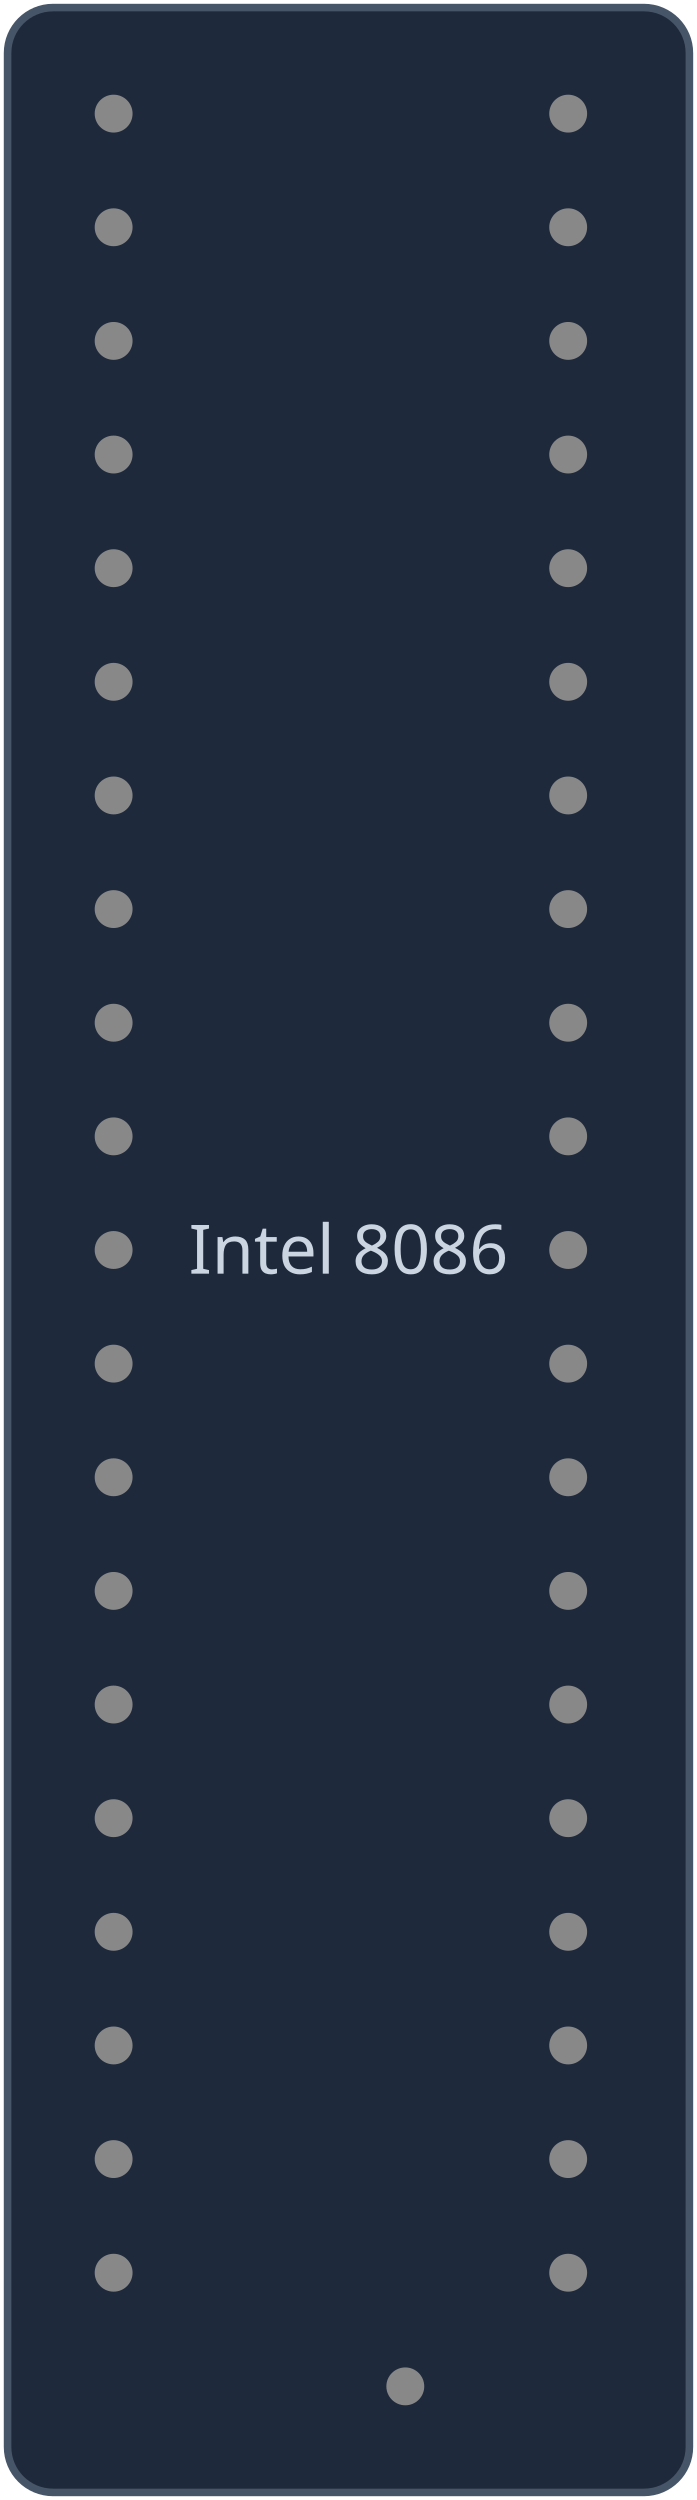
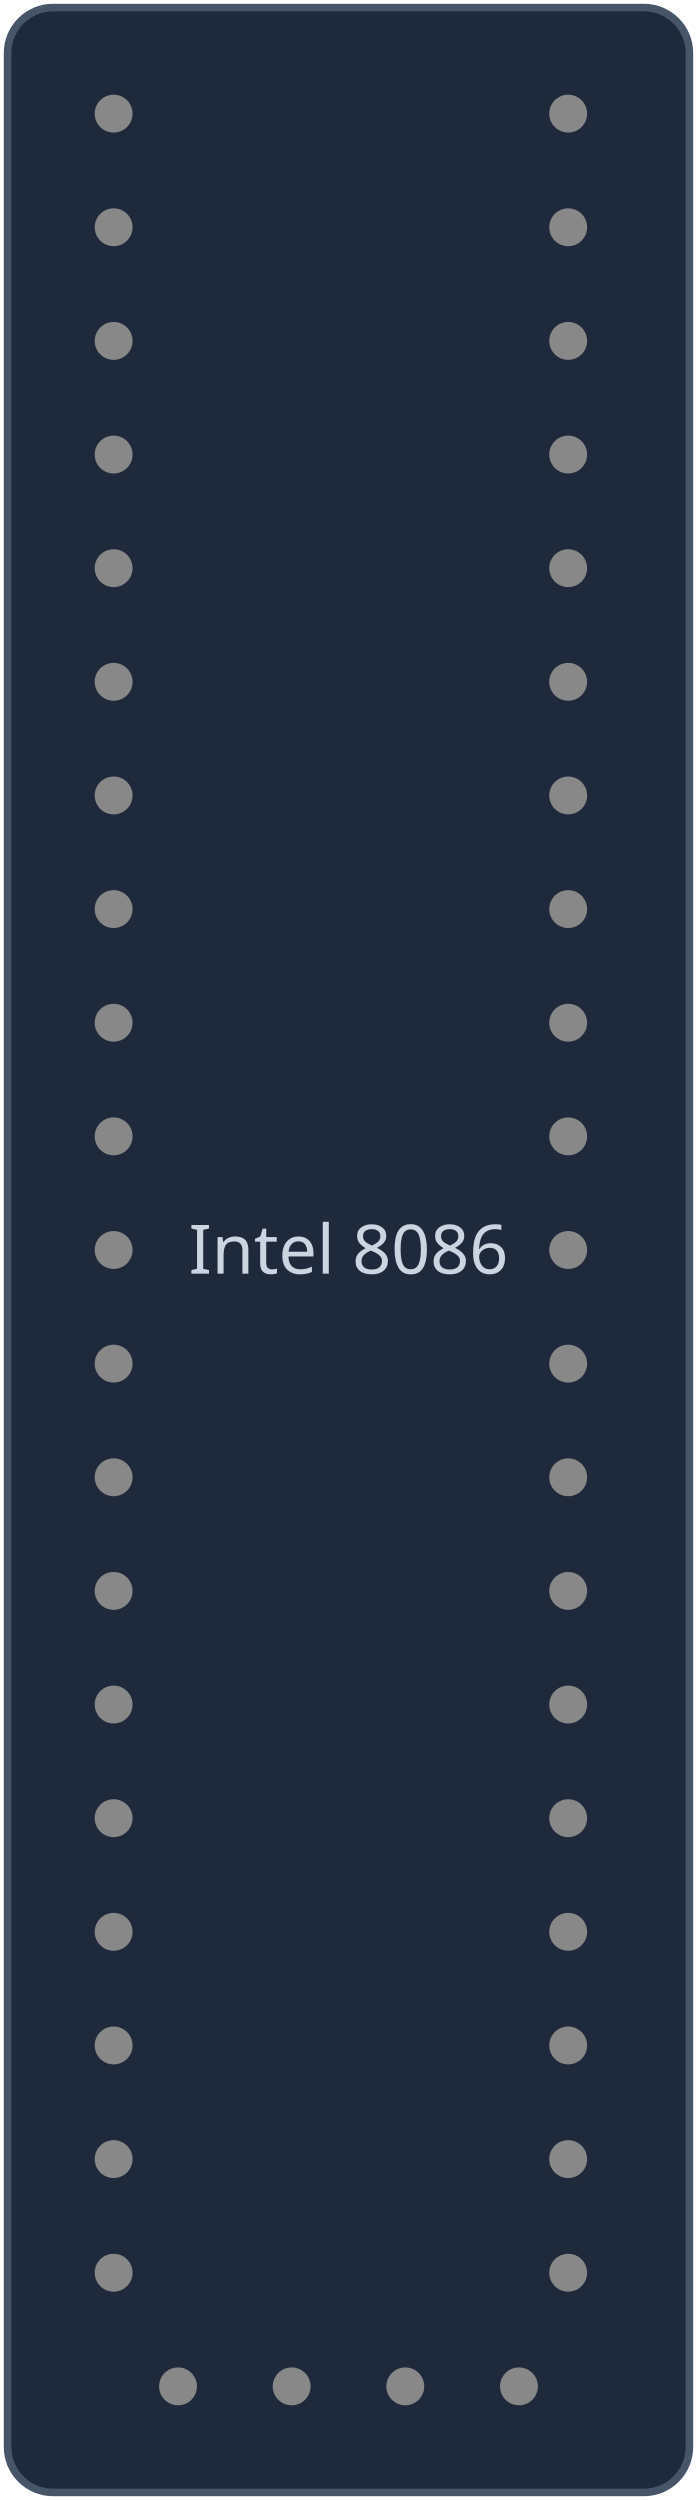
<svg xmlns="http://www.w3.org/2000/svg" width="100%" height="100%" viewBox="0 0 92.0 330.0" data-component="openhw-8086" data-bind-root="true">
  <rect x="1" y="1" width="90.0" height="328.0" rx="6" fill="#1e293b" stroke="#475569" />
  <text x="46.0" y="165.0" text-anchor="middle" dominant-baseline="middle" fill="#cbd5e1" font-size="9" font-family="sans-serif">Intel 8086</text>
  <circle cx="15" cy="15" r="2.5" fill="#888" data-pin="L0" />
  <circle cx="15" cy="30" r="2.5" fill="#888" data-pin="L1" />
  <circle cx="15" cy="45" r="2.5" fill="#888" data-pin="L2" />
  <circle cx="15" cy="60" r="2.5" fill="#888" data-pin="L3" />
  <circle cx="15" cy="75" r="2.5" fill="#888" data-pin="L4" />
  <circle cx="15" cy="90" r="2.5" fill="#888" data-pin="L5" />
  <circle cx="15" cy="105" r="2.5" fill="#888" data-pin="L6" />
  <circle cx="15" cy="120" r="2.5" fill="#888" data-pin="L7" />
  <circle cx="15" cy="135" r="2.5" fill="#888" data-pin="L8" />
  <circle cx="15" cy="150" r="2.5" fill="#888" data-pin="L9" />
  <circle cx="15" cy="165" r="2.5" fill="#888" data-pin="L10" />
  <circle cx="15" cy="180" r="2.5" fill="#888" data-pin="L11" />
  <circle cx="15" cy="195" r="2.5" fill="#888" data-pin="L12" />
  <circle cx="15" cy="210" r="2.5" fill="#888" data-pin="L13" />
  <circle cx="15" cy="225" r="2.5" fill="#888" data-pin="L14" />
  <circle cx="15" cy="240" r="2.5" fill="#888" data-pin="L15" />
  <circle cx="15" cy="255" r="2.5" fill="#888" data-pin="L16" />
  <circle cx="15" cy="270" r="2.5" fill="#888" data-pin="L17" />
  <circle cx="15" cy="285" r="2.5" fill="#888" data-pin="L18" />
  <circle cx="15" cy="300" r="2.5" fill="#888" data-pin="L19" />
  <circle cx="75" cy="15" r="2.5" fill="#888" data-pin="R0" />
  <circle cx="75" cy="30" r="2.5" fill="#888" data-pin="R1" />
  <circle cx="75" cy="45" r="2.5" fill="#888" data-pin="R2" />
  <circle cx="75" cy="60" r="2.5" fill="#888" data-pin="R3" />
  <circle cx="75" cy="75" r="2.5" fill="#888" data-pin="R4" />
  <circle cx="75" cy="90" r="2.5" fill="#888" data-pin="R5" />
  <circle cx="75" cy="105" r="2.5" fill="#888" data-pin="R6" />
  <circle cx="75" cy="120" r="2.5" fill="#888" data-pin="R7" />
  <circle cx="75" cy="135" r="2.5" fill="#888" data-pin="R8" />
  <circle cx="75" cy="150" r="2.5" fill="#888" data-pin="R9" />
  <circle cx="75" cy="165" r="2.5" fill="#888" data-pin="R10" />
  <circle cx="75" cy="180" r="2.5" fill="#888" data-pin="R11" />
  <circle cx="75" cy="195" r="2.5" fill="#888" data-pin="R12" />
  <circle cx="75" cy="210" r="2.5" fill="#888" data-pin="R13" />
  <circle cx="75" cy="225" r="2.5" fill="#888" data-pin="R14" />
  <circle cx="75" cy="240" r="2.5" fill="#888" data-pin="R15" />
  <circle cx="75" cy="255" r="2.5" fill="#888" data-pin="R16" />
  <circle cx="75" cy="270" r="2.5" fill="#888" data-pin="R17" />
  <circle cx="75" cy="285" r="2.5" fill="#888" data-pin="R18" />
  <circle cx="75" cy="300" r="2.5" fill="#888" data-pin="R19" />
+   <circle cx="23.5" cy="315" r="2.5" fill="#888" data-pin="SWD_3V3" />
+   <circle cx="38.5" cy="315" r="2.5" fill="#888" data-pin="SWDIO" />
  <circle cx="53.5" cy="315" r="2.5" fill="#888" data-pin="SWCLK" />
+   <circle cx="68.5" cy="315" r="2.5" fill="#888" data-pin="SWD_GND" />
</svg>
